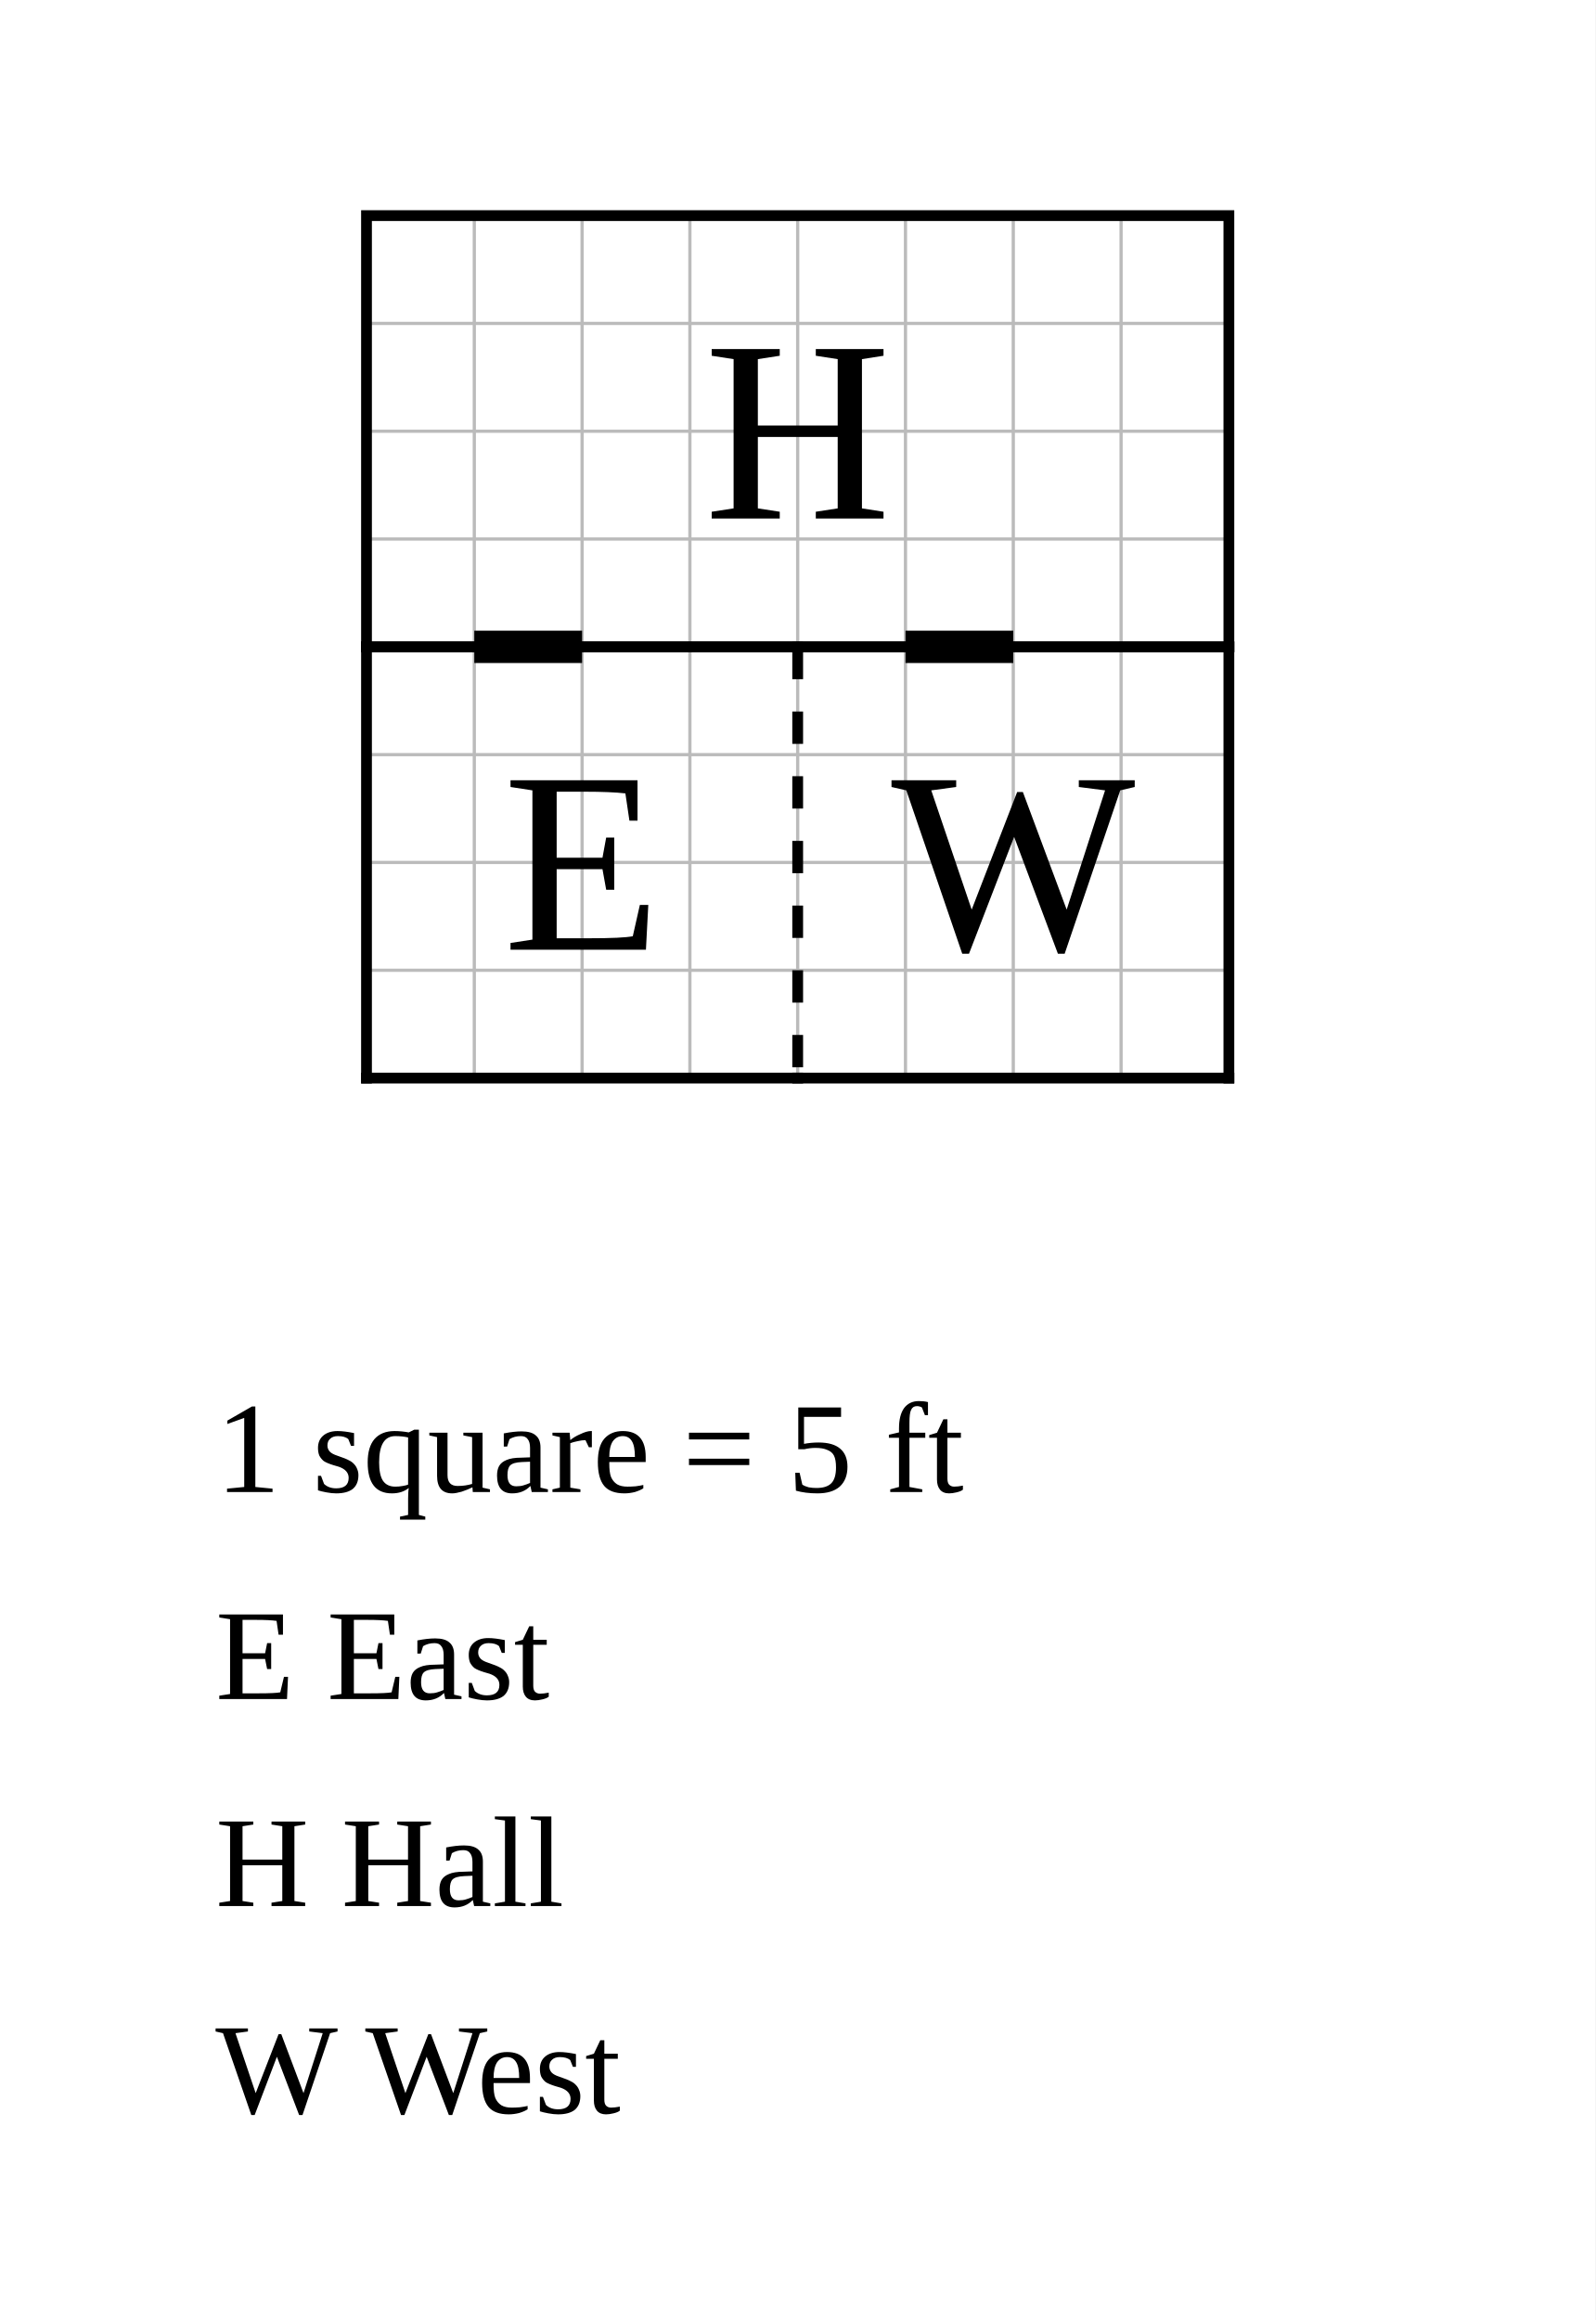
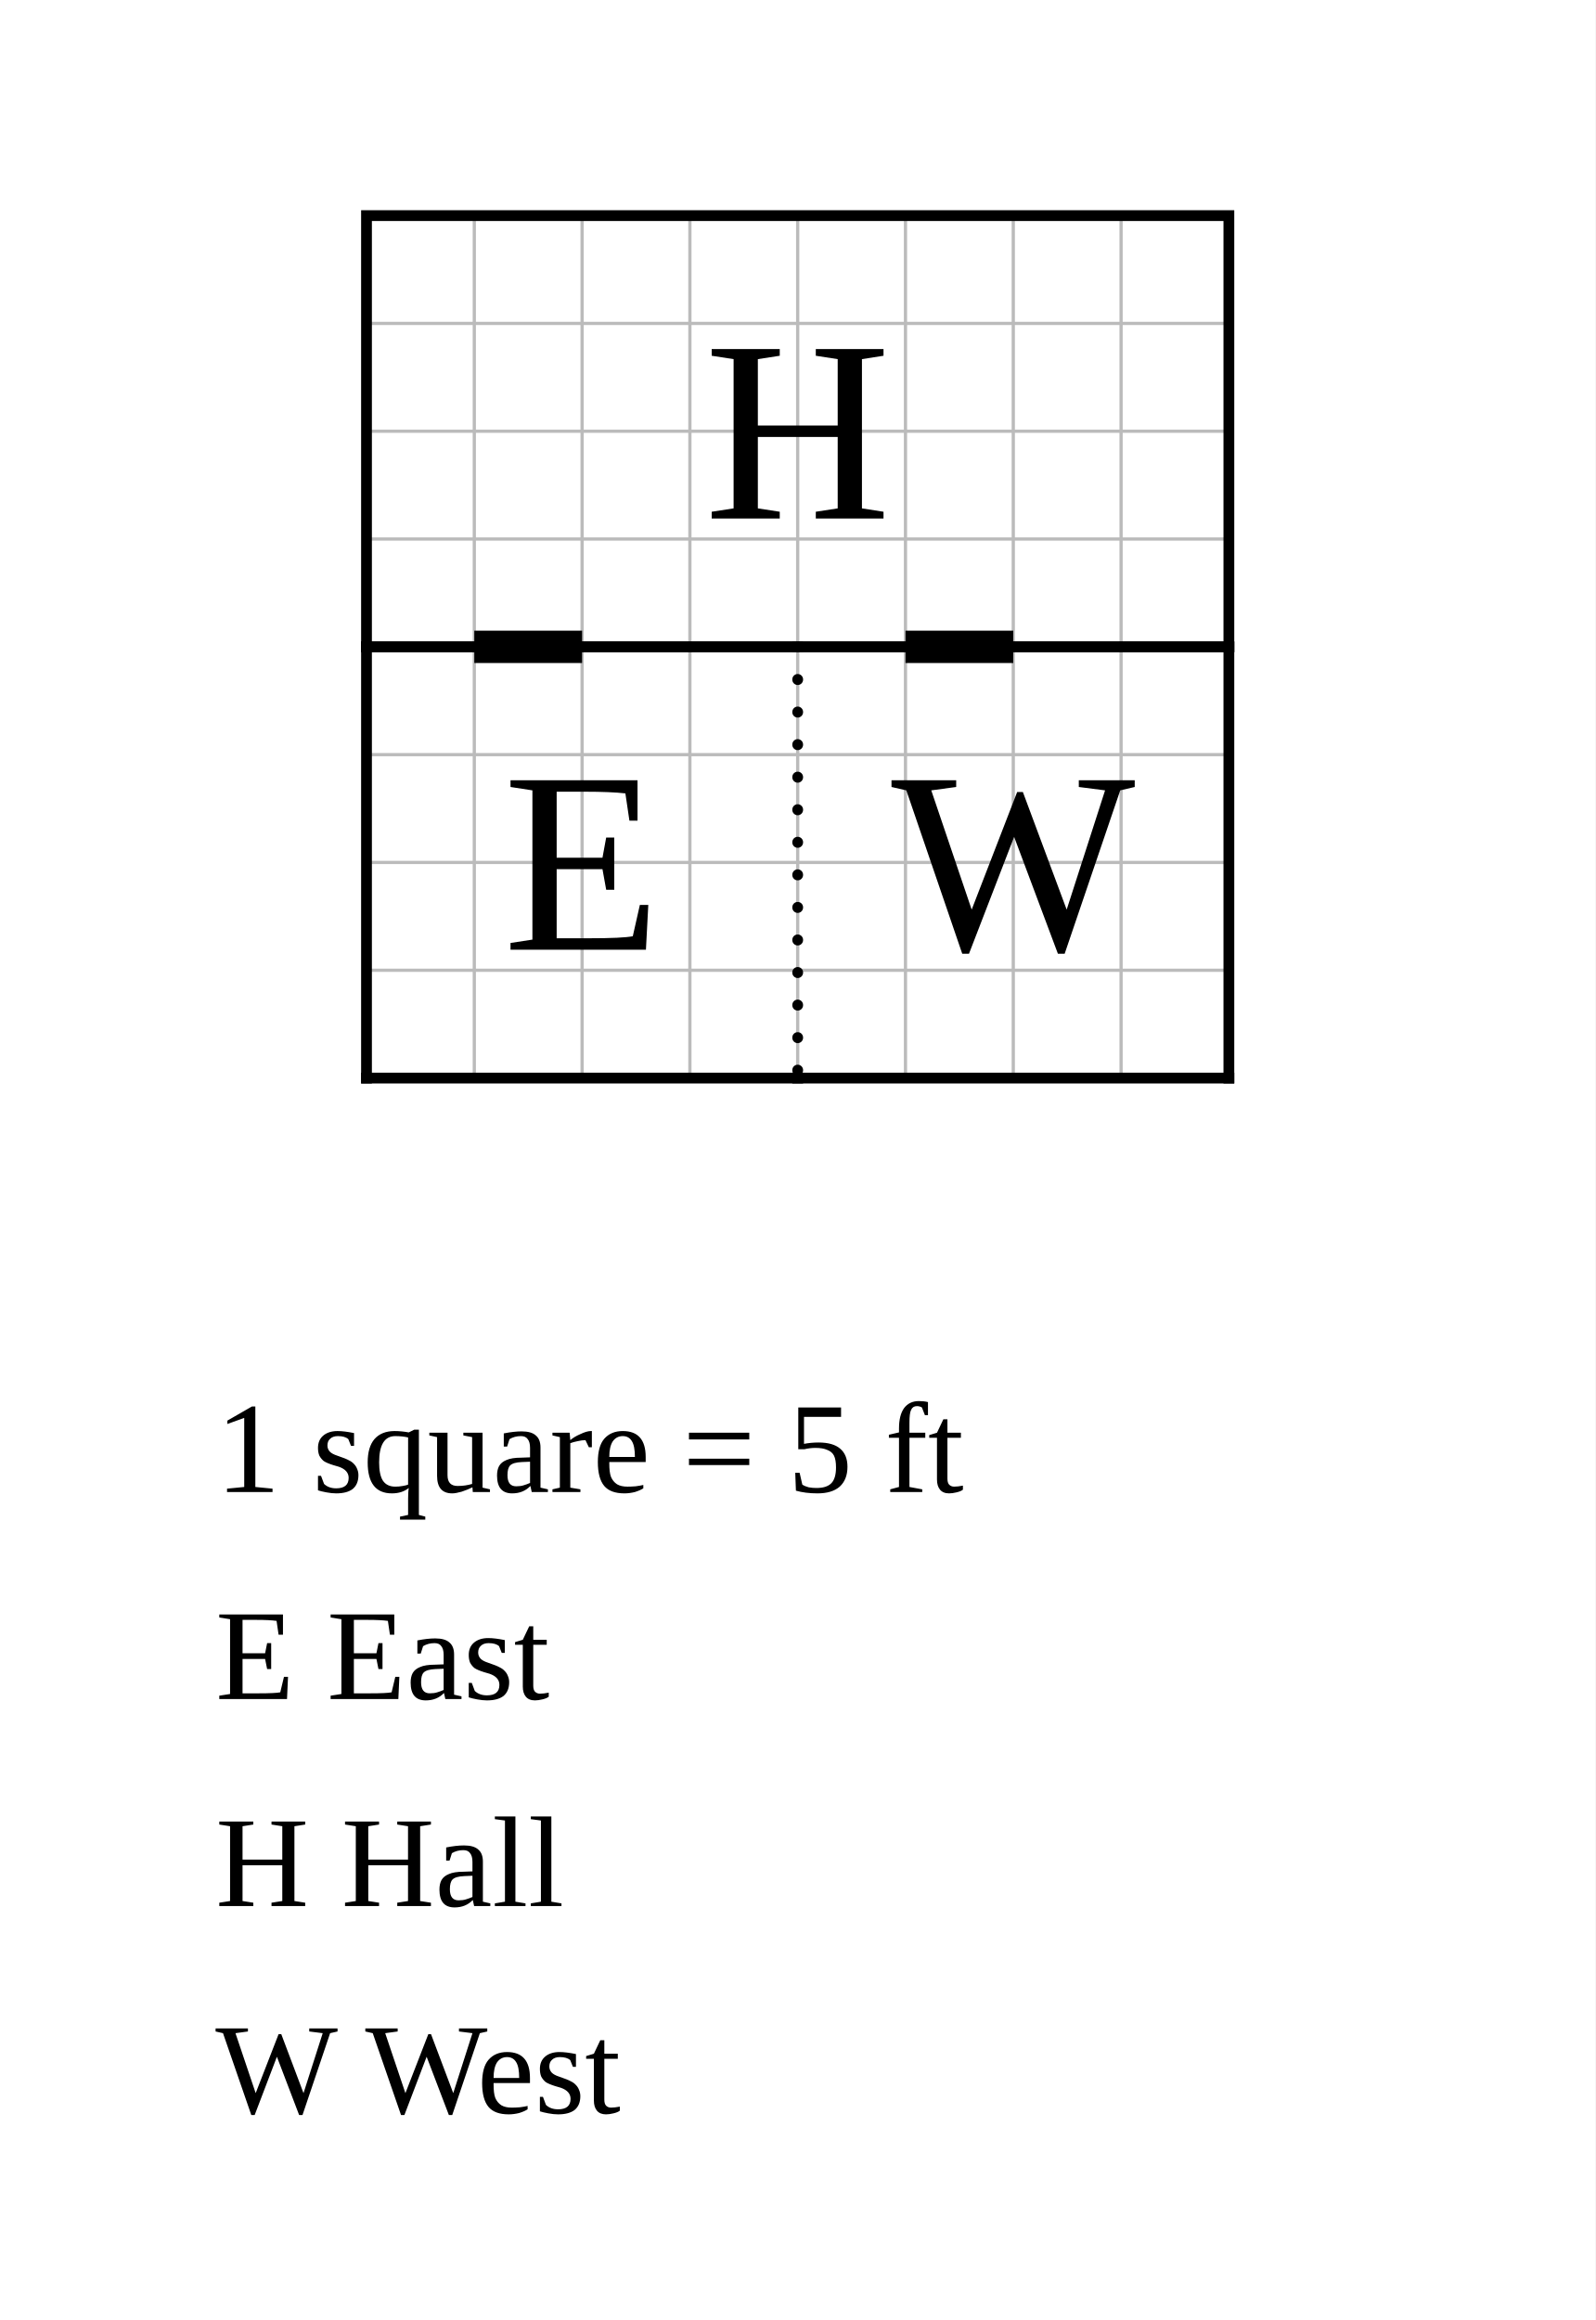
<svg xmlns="http://www.w3.org/2000/svg" width="740" height="1076" viewBox="-17 -10 74 107.6">
  <rect x="-17" y="-10" width="74" height="107.6" fill="white" />
  <g stroke="#bbb" stroke-width="0.15">
    <line x1="0" y1="0" x2="0" y2="40" />
    <line x1="5" y1="0" x2="5" y2="40" />
    <line x1="10" y1="0" x2="10" y2="40" />
    <line x1="15" y1="0" x2="15" y2="40" />
    <line x1="20" y1="0" x2="20" y2="40" />
    <line x1="25" y1="0" x2="25" y2="40" />
    <line x1="30" y1="0" x2="30" y2="40" />
    <line x1="35" y1="0" x2="35" y2="40" />
    <line x1="40" y1="0" x2="40" y2="40" />
    <line x1="0" y1="0" x2="40" y2="0" />
    <line x1="0" y1="5" x2="40" y2="5" />
    <line x1="0" y1="10" x2="40" y2="10" />
    <line x1="0" y1="15" x2="40" y2="15" />
    <line x1="0" y1="20" x2="40" y2="20" />
    <line x1="0" y1="25" x2="40" y2="25" />
    <line x1="0" y1="30" x2="40" y2="30" />
    <line x1="0" y1="35" x2="40" y2="35" />
    <line x1="0" y1="40" x2="40" y2="40" />
  </g>
  <line data-room="east" x1="0" y1="20" x2="0" y2="40" stroke="black" stroke-width="0.5" stroke-linecap="square" />
  <line data-room="east" x1="0" y1="20" x2="20" y2="20" stroke="black" stroke-width="0.5" stroke-linecap="square" />
  <line data-room="east" x1="0" y1="40" x2="20" y2="40" stroke="black" stroke-width="0.5" stroke-linecap="square" />
  <text data-room="east" x="10" y="30" text-anchor="middle" dominant-baseline="central" font-size="12">E</text>
  <rect data-room="hall" x="0" y="0" width="40" height="20" fill="none" stroke="black" stroke-width="0.5" />
  <text data-room="hall" x="20" y="10" text-anchor="middle" dominant-baseline="central" font-size="12">H</text>
  <line data-room="west" x1="20" y1="20" x2="40" y2="20" stroke="black" stroke-width="0.5" stroke-linecap="square" />
  <line data-room="west" x1="20" y1="40" x2="40" y2="40" stroke="black" stroke-width="0.5" stroke-linecap="square" />
  <line data-room="west" x1="40" y1="20" x2="40" y2="40" stroke="black" stroke-width="0.5" stroke-linecap="square" />
  <text data-room="west" x="30" y="30" text-anchor="middle" dominant-baseline="central" font-size="12">W</text>
-   <line class="open" x1="20" y1="20" x2="20" y2="40" stroke="black" stroke-width="0.5" stroke-dasharray="1.5 1.5" />
+   <line class="open" x1="20" y1="20" x2="20" y2="40" stroke="black" stroke-width="0.5" stroke-dasharray="0.01 1.5" stroke-linecap="round" />
  <line class="door" x1="5" y1="20" x2="10" y2="20" stroke="black" stroke-width="1.5" />
  <line class="door" x1="25" y1="20" x2="30" y2="20" stroke="black" stroke-width="1.5" />
  <text class="scale" x="-7" y="59.2" font-size="6">1 square = 5 ft</text>
  <text class="key" x="-7" y="68.8" font-size="6">E  East</text>
  <text class="key" x="-7" y="78.4" font-size="6">H  Hall</text>
  <text class="key" x="-7" y="88" font-size="6">W  West</text>
</svg>
